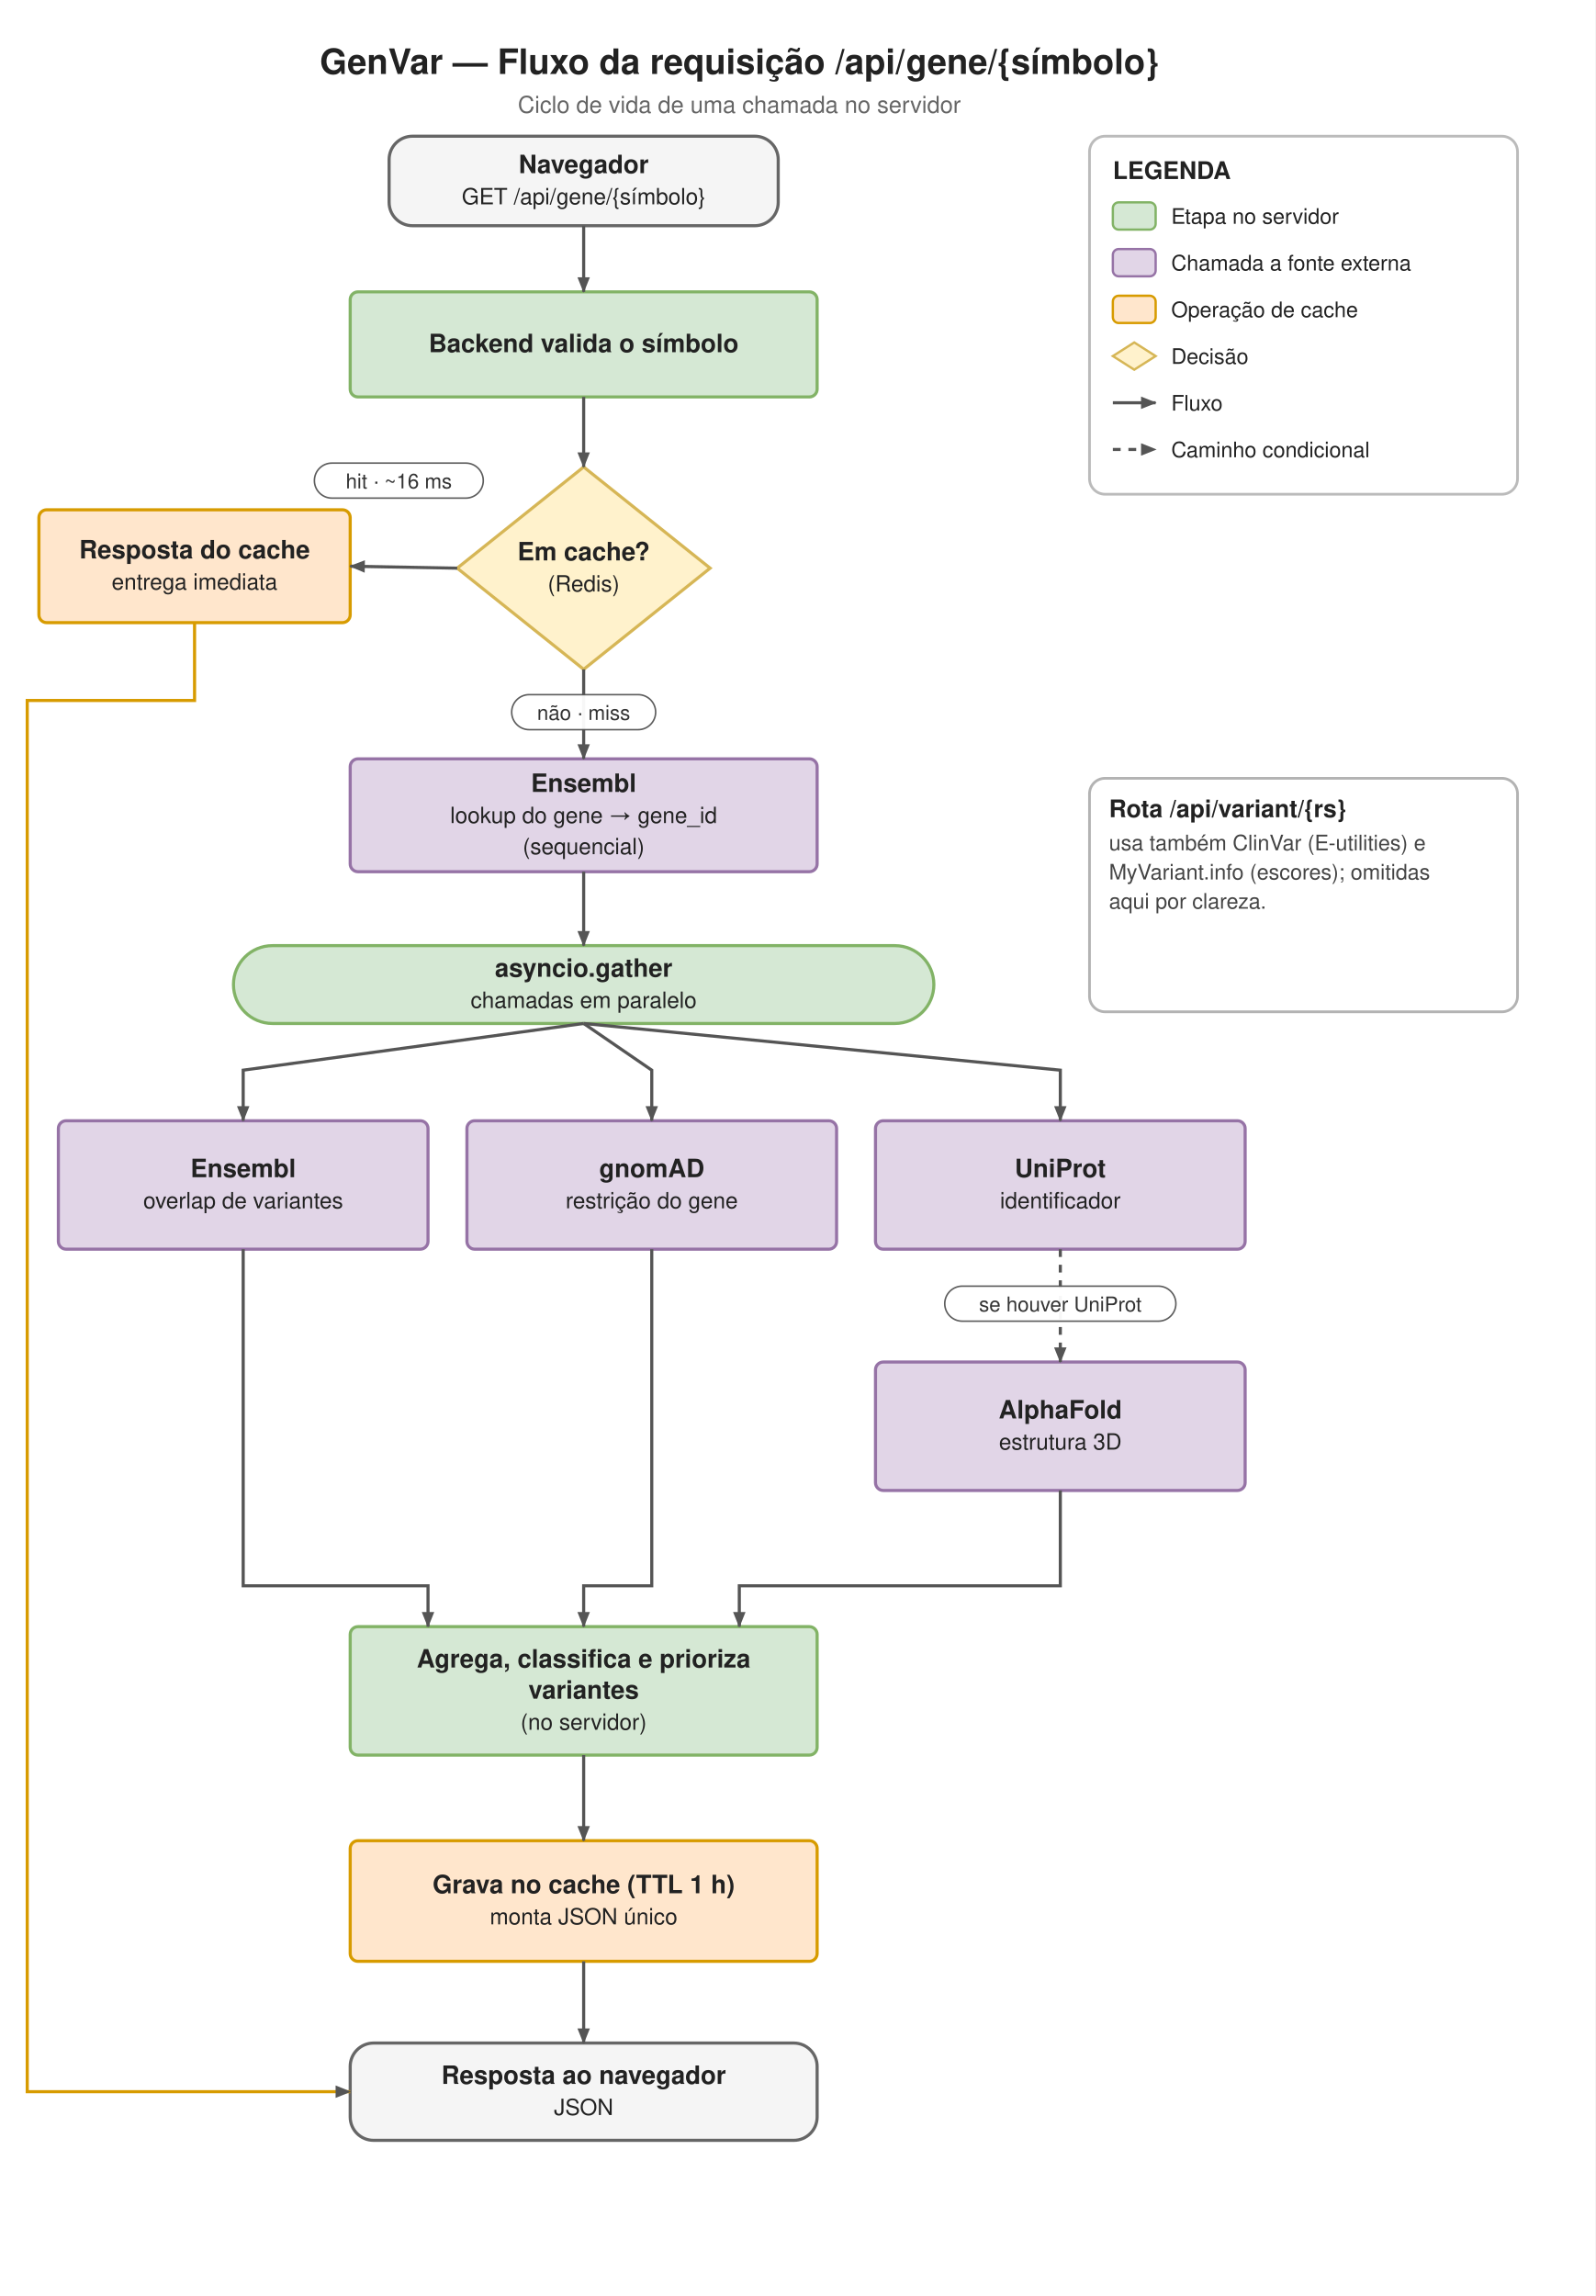
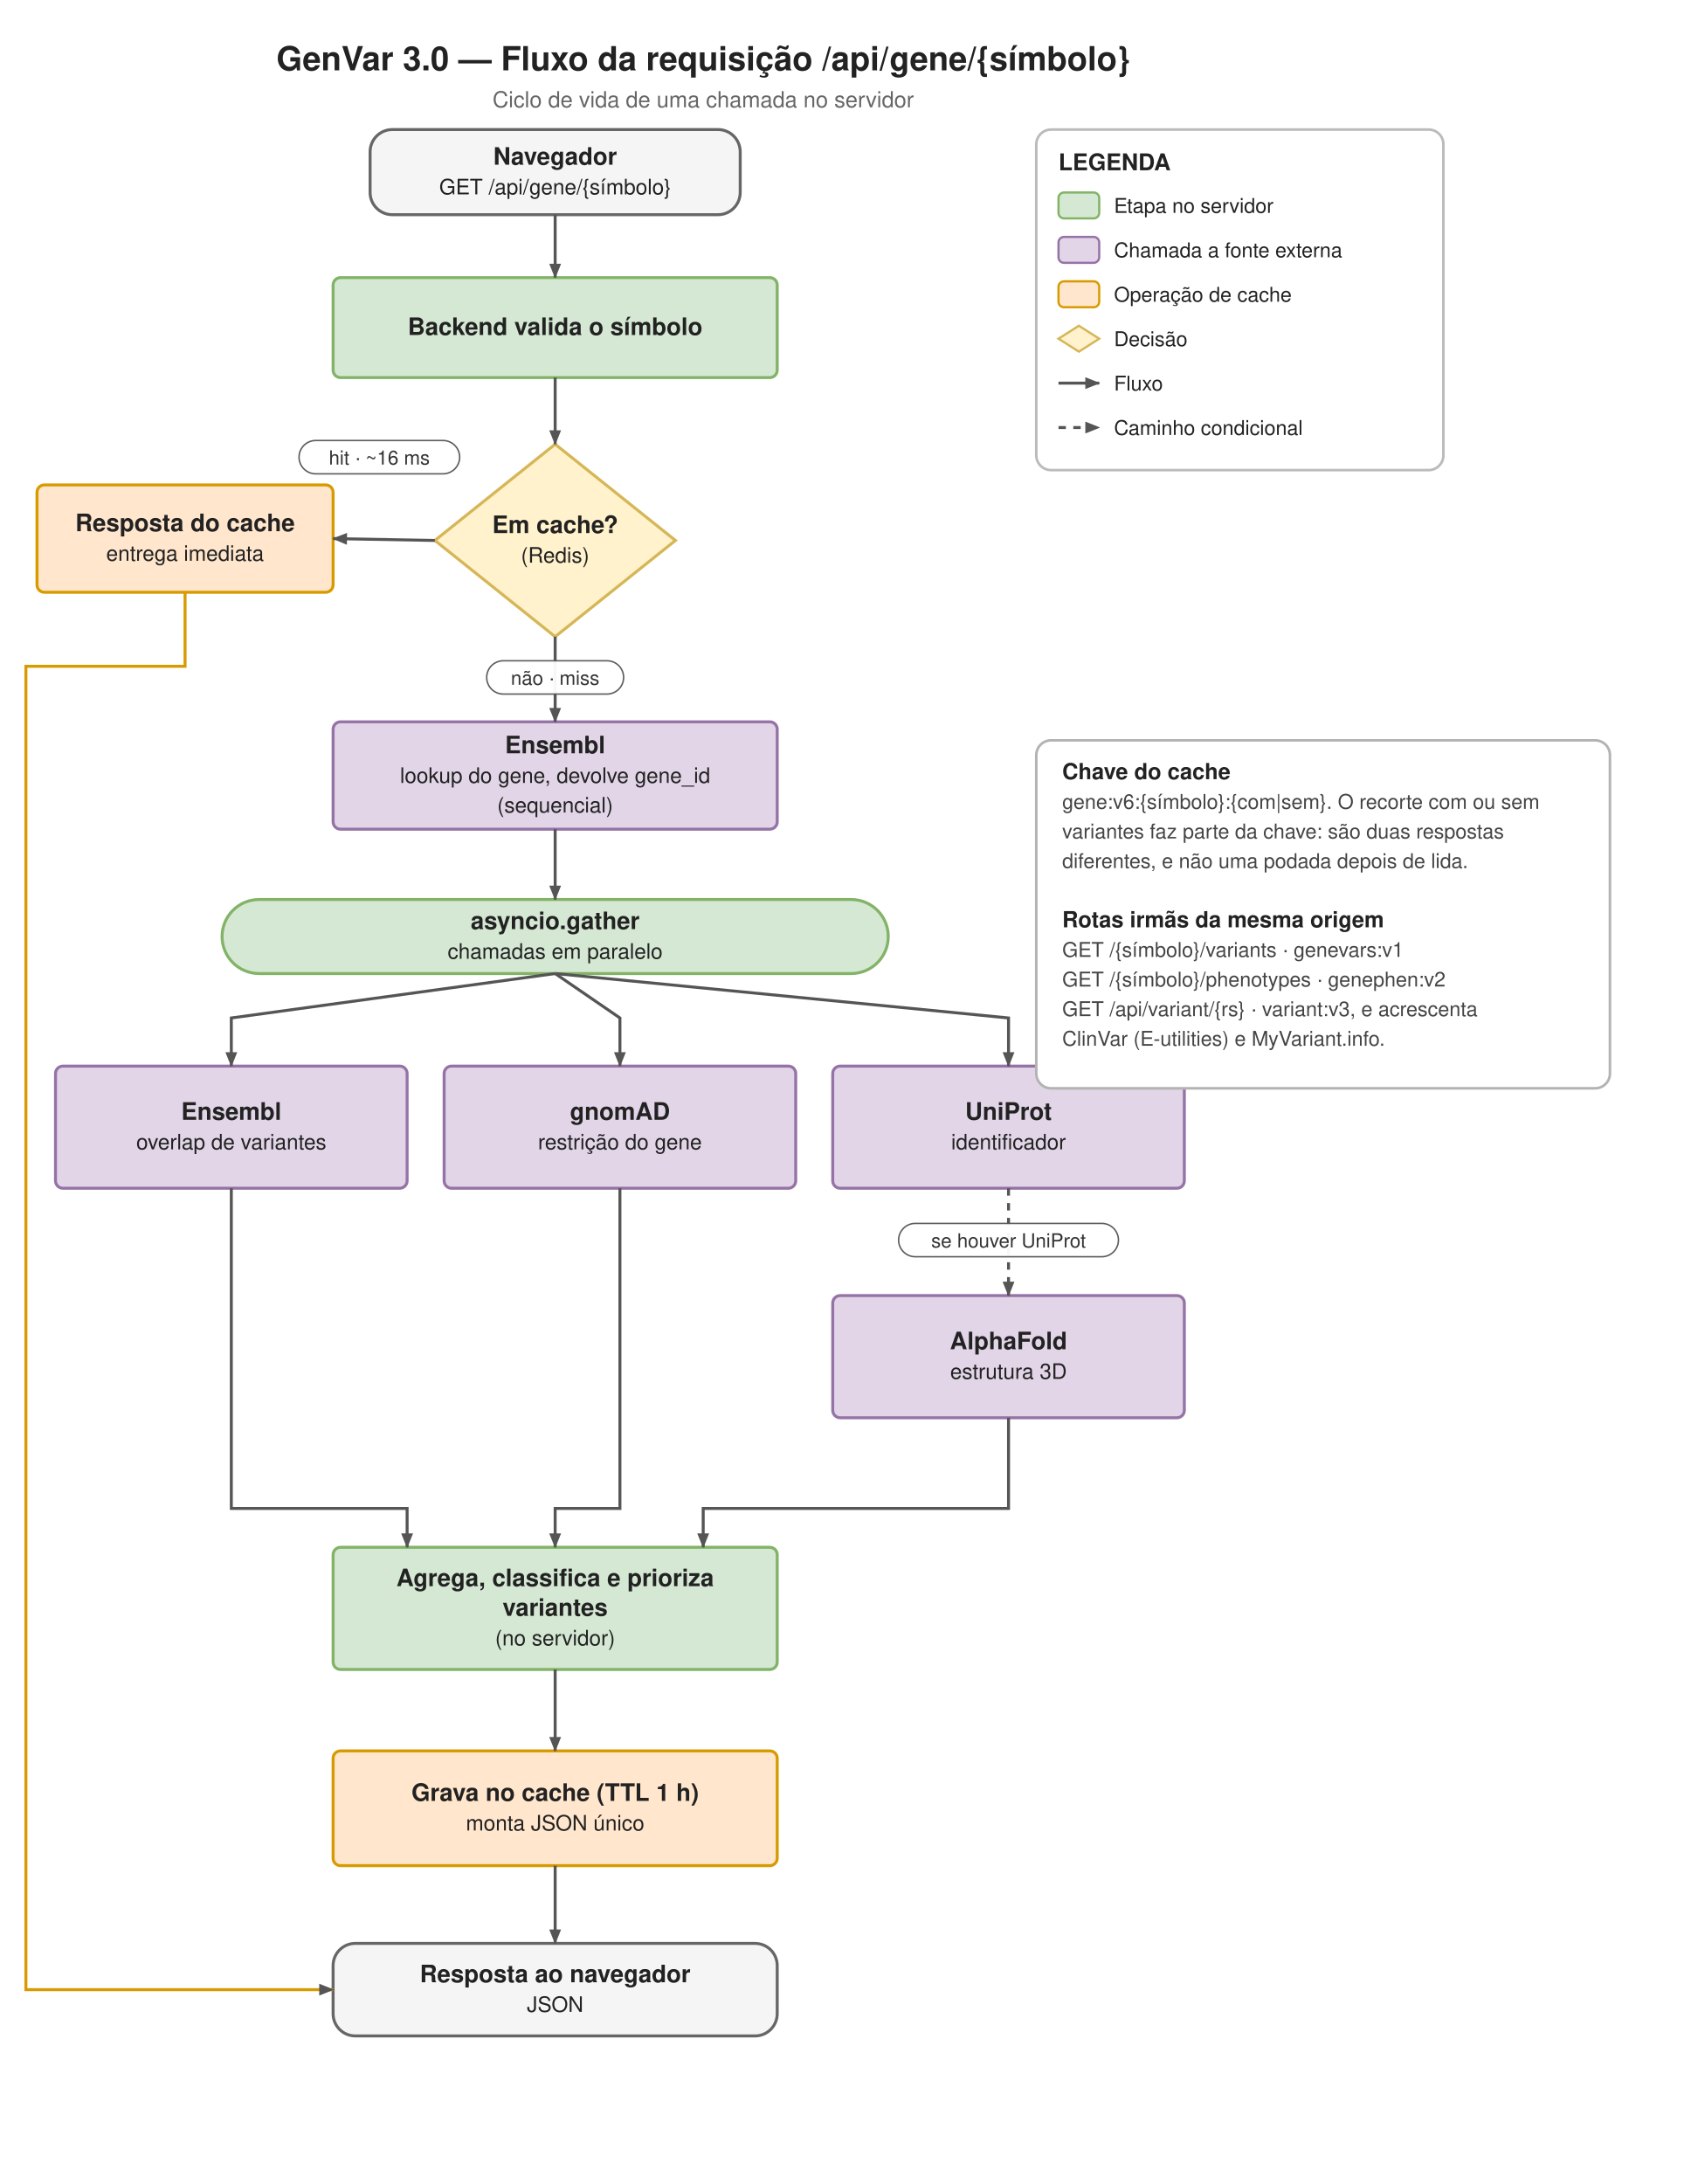
- <svg xmlns="http://www.w3.org/2000/svg" width="820" height="1180" viewBox="0 0 820 1180" font-family="Helvetica, Arial, sans-serif">
-   <rect width="820" height="1180" fill="#ffffff" />
+ <svg xmlns="http://www.w3.org/2000/svg" width="910" height="1180" viewBox="0 0 910 1180" font-family="Helvetica, Arial, sans-serif">
+   <rect width="910" height="1180" fill="#ffffff" />
  <defs>
    <marker id="arr" markerWidth="9" markerHeight="9" refX="7.5" refY="3.2" orient="auto" markerUnits="userSpaceOnUse">
      <path d="M0,0 L8,3.2 L0,6.4 z" fill="#555555" />
    </marker>
    <marker id="arrS" markerWidth="9" markerHeight="9" refX="0.5" refY="3.2" orient="auto" markerUnits="userSpaceOnUse">
      <path d="M8,0 L0,3.2 L8,6.4 z" fill="#555555" />
    </marker>
  </defs>
-   <text x="380" y="38" font-family="Helvetica, Arial, sans-serif" font-size="18" font-weight="700" fill="#222222" text-anchor="middle">GenVar — Fluxo da requisição /api/gene/{símbolo}</text>
+   <text x="380" y="38" font-family="Helvetica, Arial, sans-serif" font-size="18" font-weight="700" fill="#222222" text-anchor="middle">GenVar 3.0 — Fluxo da requisição /api/gene/{símbolo}</text>
  <text x="380" y="58" font-family="Helvetica, Arial, sans-serif" font-size="12" fill="#666" text-anchor="middle">Ciclo de vida de uma chamada no servidor</text>
  <rect x="200" y="70" width="200" height="46" rx="12" ry="12" fill="#f5f5f5" stroke="#666666" stroke-width="1.6" />
  <text x="300.0" y="89.0" font-family="Helvetica, Arial, sans-serif" font-size="13" font-weight="600" fill="#222222" text-anchor="middle">Navegador</text>
  <text x="300.0" y="105.0" font-family="Helvetica, Arial, sans-serif" font-size="11.5" font-weight="400" fill="#222222" text-anchor="middle">GET /api/gene/{símbolo}</text>
  <rect x="180" y="150" width="240" height="54" rx="4" ry="4" fill="#d5e8d4" stroke="#82b366" stroke-width="1.6" />
  <text x="300.0" y="181.0" font-family="Helvetica, Arial, sans-serif" font-size="13" font-weight="600" fill="#222222" text-anchor="middle">Backend valida o símbolo</text>
  <polygon points="300.0,240 365,292.0 300.0,344 235,292.0" fill="#fff2cc" stroke="#d6b656" stroke-width="1.6" />
  <text x="300.0" y="288.0" font-family="Helvetica, Arial, sans-serif" font-size="13" font-weight="600" fill="#222222" text-anchor="middle">Em cache?</text>
  <text x="300.0" y="304.0" font-family="Helvetica, Arial, sans-serif" font-size="11.5" font-weight="400" fill="#222222" text-anchor="middle">(Redis)</text>
  <rect x="20" y="262" width="160" height="58" rx="4" ry="4" fill="#ffe6cc" stroke="#d79b00" stroke-width="1.6" />
  <text x="100.0" y="287.0" font-family="Helvetica, Arial, sans-serif" font-size="13" font-weight="600" fill="#222222" text-anchor="middle">Resposta do cache</text>
  <text x="100.0" y="303.0" font-family="Helvetica, Arial, sans-serif" font-size="11.5" font-weight="400" fill="#222222" text-anchor="middle">entrega imediata</text>
  <rect x="180" y="390" width="240" height="58" rx="4" ry="4" fill="#e1d5e7" stroke="#9673a6" stroke-width="1.6" />
  <text x="300.0" y="407.0" font-family="Helvetica, Arial, sans-serif" font-size="13" font-weight="600" fill="#222222" text-anchor="middle">Ensembl</text>
-   <text x="300.0" y="423.0" font-family="Helvetica, Arial, sans-serif" font-size="11.5" font-weight="400" fill="#222222" text-anchor="middle">lookup do gene → gene_id</text>
+   <text x="300.0" y="423.0" font-family="Helvetica, Arial, sans-serif" font-size="11.5" font-weight="400" fill="#222222" text-anchor="middle">lookup do gene, devolve gene_id</text>
  <text x="300.0" y="439.0" font-family="Helvetica, Arial, sans-serif" font-size="11.5" font-weight="400" fill="#222222" text-anchor="middle">(sequencial)</text>
  <rect x="120" y="486" width="360" height="40" rx="20.0" ry="20.0" fill="#d5e8d4" stroke="#82b366" stroke-width="1.6" />
  <text x="300.0" y="502.0" font-family="Helvetica, Arial, sans-serif" font-size="13" font-weight="600" fill="#222222" text-anchor="middle">asyncio.gather</text>
  <text x="300.0" y="518.0" font-family="Helvetica, Arial, sans-serif" font-size="11.5" font-weight="400" fill="#222222" text-anchor="middle">chamadas em paralelo</text>
  <rect x="30" y="576" width="190" height="66" rx="4" ry="4" fill="#e1d5e7" stroke="#9673a6" stroke-width="1.6" />
  <text x="125.0" y="605.0" font-family="Helvetica, Arial, sans-serif" font-size="13" font-weight="600" fill="#222222" text-anchor="middle">Ensembl</text>
  <text x="125.0" y="621.0" font-family="Helvetica, Arial, sans-serif" font-size="11.5" font-weight="400" fill="#222222" text-anchor="middle">overlap de variantes</text>
  <rect x="240" y="576" width="190" height="66" rx="4" ry="4" fill="#e1d5e7" stroke="#9673a6" stroke-width="1.6" />
  <text x="335.0" y="605.0" font-family="Helvetica, Arial, sans-serif" font-size="13" font-weight="600" fill="#222222" text-anchor="middle">gnomAD</text>
  <text x="335.0" y="621.0" font-family="Helvetica, Arial, sans-serif" font-size="11.5" font-weight="400" fill="#222222" text-anchor="middle">restrição do gene</text>
  <rect x="450" y="576" width="190" height="66" rx="4" ry="4" fill="#e1d5e7" stroke="#9673a6" stroke-width="1.6" />
  <text x="545.0" y="605.0" font-family="Helvetica, Arial, sans-serif" font-size="13" font-weight="600" fill="#222222" text-anchor="middle">UniProt</text>
  <text x="545.0" y="621.0" font-family="Helvetica, Arial, sans-serif" font-size="11.5" font-weight="400" fill="#222222" text-anchor="middle">identificador</text>
  <rect x="450" y="700" width="190" height="66" rx="4" ry="4" fill="#e1d5e7" stroke="#9673a6" stroke-width="1.6" />
  <text x="545.0" y="729.0" font-family="Helvetica, Arial, sans-serif" font-size="13" font-weight="600" fill="#222222" text-anchor="middle">AlphaFold</text>
  <text x="545.0" y="745.0" font-family="Helvetica, Arial, sans-serif" font-size="11.5" font-weight="400" fill="#222222" text-anchor="middle">estrutura 3D</text>
  <rect x="180" y="836" width="240" height="66" rx="4" ry="4" fill="#d5e8d4" stroke="#82b366" stroke-width="1.6" />
  <text x="300.0" y="857.0" font-family="Helvetica, Arial, sans-serif" font-size="13" font-weight="600" fill="#222222" text-anchor="middle">Agrega, classifica e prioriza</text>
  <text x="300.0" y="873.0" font-family="Helvetica, Arial, sans-serif" font-size="13" font-weight="600" fill="#222222" text-anchor="middle">variantes</text>
  <text x="300.0" y="889.0" font-family="Helvetica, Arial, sans-serif" font-size="11.5" font-weight="400" fill="#222222" text-anchor="middle">(no servidor)</text>
  <rect x="180" y="946" width="240" height="62" rx="4" ry="4" fill="#ffe6cc" stroke="#d79b00" stroke-width="1.6" />
  <text x="300.0" y="973.0" font-family="Helvetica, Arial, sans-serif" font-size="13" font-weight="600" fill="#222222" text-anchor="middle">Grava no cache (TTL 1 h)</text>
  <text x="300.0" y="989.0" font-family="Helvetica, Arial, sans-serif" font-size="11.5" font-weight="400" fill="#222222" text-anchor="middle">monta JSON único</text>
  <rect x="180" y="1050" width="240" height="50" rx="12" ry="12" fill="#f5f5f5" stroke="#666666" stroke-width="1.6" />
  <text x="300.0" y="1071.0" font-family="Helvetica, Arial, sans-serif" font-size="13" font-weight="600" fill="#222222" text-anchor="middle">Resposta ao navegador</text>
  <text x="300.0" y="1087.0" font-family="Helvetica, Arial, sans-serif" font-size="11.5" font-weight="400" fill="#222222" text-anchor="middle">JSON</text>
-   <rect x="560" y="400" width="220" height="120" rx="8" fill="#ffffff" stroke="#b3b3b3" stroke-width="1.4" />
-   <text x="570" y="420.0" font-family="Helvetica, Arial, sans-serif" font-size="12.5" font-weight="700" fill="#222222">Rota /api/variant/{rs}</text>
-   <text x="570" y="437.0" font-family="Helvetica, Arial, sans-serif" font-size="11" fill="#444">usa também ClinVar (E-utilities) e</text>
-   <text x="570" y="452.0" font-family="Helvetica, Arial, sans-serif" font-size="11" fill="#444">MyVariant.info (escores); omitidas</text>
-   <text x="570" y="467.0" font-family="Helvetica, Arial, sans-serif" font-size="11" fill="#444">aqui por clareza.</text>
+   <rect x="560" y="400" width="310" height="188" rx="8" fill="#ffffff" stroke="#b3b3b3" stroke-width="1.4" />
+   <text x="574" y="421.0" font-family="Helvetica, Arial, sans-serif" font-size="12" font-weight="700" fill="#222222">Chave do cache</text>
+   <text x="574" y="437.0" font-family="Helvetica, Arial, sans-serif" font-size="11" font-weight="400" fill="#444444">gene:v6:{símbolo}:{com|sem}. O recorte com ou sem</text>
+   <text x="574" y="453.0" font-family="Helvetica, Arial, sans-serif" font-size="11" font-weight="400" fill="#444444">variantes faz parte da chave: são duas respostas</text>
+   <text x="574" y="469.0" font-family="Helvetica, Arial, sans-serif" font-size="11" font-weight="400" fill="#444444">diferentes, e não uma podada depois de lida.</text>
+   <text x="574" y="501.0" font-family="Helvetica, Arial, sans-serif" font-size="12" font-weight="700" fill="#222222">Rotas irmãs da mesma origem</text>
+   <text x="574" y="517.0" font-family="Helvetica, Arial, sans-serif" font-size="11" font-weight="400" fill="#444444">GET /{símbolo}/variants  ·  genevars:v1</text>
+   <text x="574" y="533.0" font-family="Helvetica, Arial, sans-serif" font-size="11" font-weight="400" fill="#444444">GET /{símbolo}/phenotypes  ·  genephen:v2</text>
+   <text x="574" y="549.0" font-family="Helvetica, Arial, sans-serif" font-size="11" font-weight="400" fill="#444444">GET /api/variant/{rs}  ·  variant:v3, e acrescenta</text>
+   <text x="574" y="565.0" font-family="Helvetica, Arial, sans-serif" font-size="11" font-weight="400" fill="#444444">ClinVar (E-utilities) e MyVariant.info.</text>
  <polyline points="300.0,116.0 300.0,150.0" fill="none" stroke="#555555" stroke-width="1.6" marker-end="url(#arr)" />
  <polyline points="300.0,204.0 300.0,240.0" fill="none" stroke="#555555" stroke-width="1.6" marker-end="url(#arr)" />
  <polyline points="235.0,292.0 180.0,291.0" fill="none" stroke="#555555" stroke-width="1.6" marker-end="url(#arr)" />
  <rect x="161.6" y="238.0" width="86.8" height="18" rx="9" fill="#ffffff" stroke="#555555" stroke-width="0.8" opacity="0.95" />
  <text x="205.0" y="251.0" font-family="Helvetica, Arial, sans-serif" font-size="10.5" fill="#333" text-anchor="middle">hit · ~16 ms</text>
  <polyline points="300.0,344.0 300.0,390.0" fill="none" stroke="#555555" stroke-width="1.6" marker-end="url(#arr)" />
  <rect x="263.0" y="357.0" width="74.0" height="18" rx="9" fill="#ffffff" stroke="#555555" stroke-width="0.8" opacity="0.95" />
  <text x="300.0" y="370.0" font-family="Helvetica, Arial, sans-serif" font-size="10.5" fill="#333" text-anchor="middle">não · miss</text>
  <polyline points="300.0,448.0 300.0,486.0" fill="none" stroke="#555555" stroke-width="1.6" marker-end="url(#arr)" />
  <polyline points="300.0,526.0 125.0,550.0 125.0,576.0" fill="none" stroke="#555555" stroke-width="1.6" marker-end="url(#arr)" />
  <polyline points="300.0,526.0 335.0,550.0 335.0,576.0" fill="none" stroke="#555555" stroke-width="1.6" marker-end="url(#arr)" />
  <polyline points="300.0,526.0 545.0,550.0 545.0,576.0" fill="none" stroke="#555555" stroke-width="1.6" marker-end="url(#arr)" />
  <polyline points="545.0,642.0 545.0,700.0" fill="none" stroke="#555555" stroke-width="1.6" stroke-dasharray="4 4" marker-end="url(#arr)" />
  <rect x="485.6" y="661.0" width="118.8" height="18" rx="9" fill="#ffffff" stroke="#555555" stroke-width="0.8" opacity="0.95" />
  <text x="545.0" y="674.0" font-family="Helvetica, Arial, sans-serif" font-size="10.5" fill="#333" text-anchor="middle">se houver UniProt</text>
  <polyline points="125.0,642.0 125.0,815.0 220.0,815.0 220.0,836.0" fill="none" stroke="#555555" stroke-width="1.6" marker-end="url(#arr)" />
  <polyline points="335.0,642.0 335.0,815.0 300.0,815.0 300.0,836.0" fill="none" stroke="#555555" stroke-width="1.6" marker-end="url(#arr)" />
  <polyline points="545.0,766.0 545.0,815.0 380.0,815.0 380.0,836.0" fill="none" stroke="#555555" stroke-width="1.6" marker-end="url(#arr)" />
  <polyline points="300.0,902.0 300.0,946.0" fill="none" stroke="#555555" stroke-width="1.6" marker-end="url(#arr)" />
  <polyline points="300.0,1008.0 300.0,1050.0" fill="none" stroke="#555555" stroke-width="1.6" marker-end="url(#arr)" />
  <polyline points="100.0,320.0 100.0,360.0 14.0,360.0 14.0,1075.0 180.0,1075.0" fill="none" stroke="#d79b00" stroke-width="1.6" marker-end="url(#arr)" />
  <rect x="560" y="70" width="220" height="184" rx="8" fill="#ffffff" stroke="#bbbbbb" stroke-width="1.4" />
  <text x="572" y="92" font-family="Helvetica, Arial, sans-serif" font-size="12.5" font-weight="700" fill="#222222">LEGENDA</text>
  <rect x="572" y="104" width="22" height="14" rx="3" fill="#d5e8d4" stroke="#82b366" stroke-width="1.2" />
  <text x="602" y="115" font-family="Helvetica, Arial, sans-serif" font-size="11" fill="#222222">Etapa no servidor</text>
  <rect x="572" y="128" width="22" height="14" rx="3" fill="#e1d5e7" stroke="#9673a6" stroke-width="1.2" />
  <text x="602" y="139" font-family="Helvetica, Arial, sans-serif" font-size="11" fill="#222222">Chamada a fonte externa</text>
  <rect x="572" y="152" width="22" height="14" rx="3" fill="#ffe6cc" stroke="#d79b00" stroke-width="1.2" />
  <text x="602" y="163" font-family="Helvetica, Arial, sans-serif" font-size="11" fill="#222222">Operação de cache</text>
  <polygon points="583,176 594,183 583,190 572,183" fill="#fff2cc" stroke="#d6b656" stroke-width="1.2" />
  <text x="602" y="187" font-family="Helvetica, Arial, sans-serif" font-size="11" fill="#222222">Decisão</text>
  <line x1="572" y1="207" x2="594" y2="207" stroke="#555" stroke-width="1.6" marker-end="url(#arr)" />
  <text x="602" y="211" font-family="Helvetica, Arial, sans-serif" font-size="11" fill="#222222">Fluxo</text>
  <line x1="572" y1="231" x2="594" y2="231" stroke="#555" stroke-width="1.6" stroke-dasharray="4 4" marker-end="url(#arr)" />
  <text x="602" y="235" font-family="Helvetica, Arial, sans-serif" font-size="11" fill="#222222">Caminho condicional</text>
</svg>
